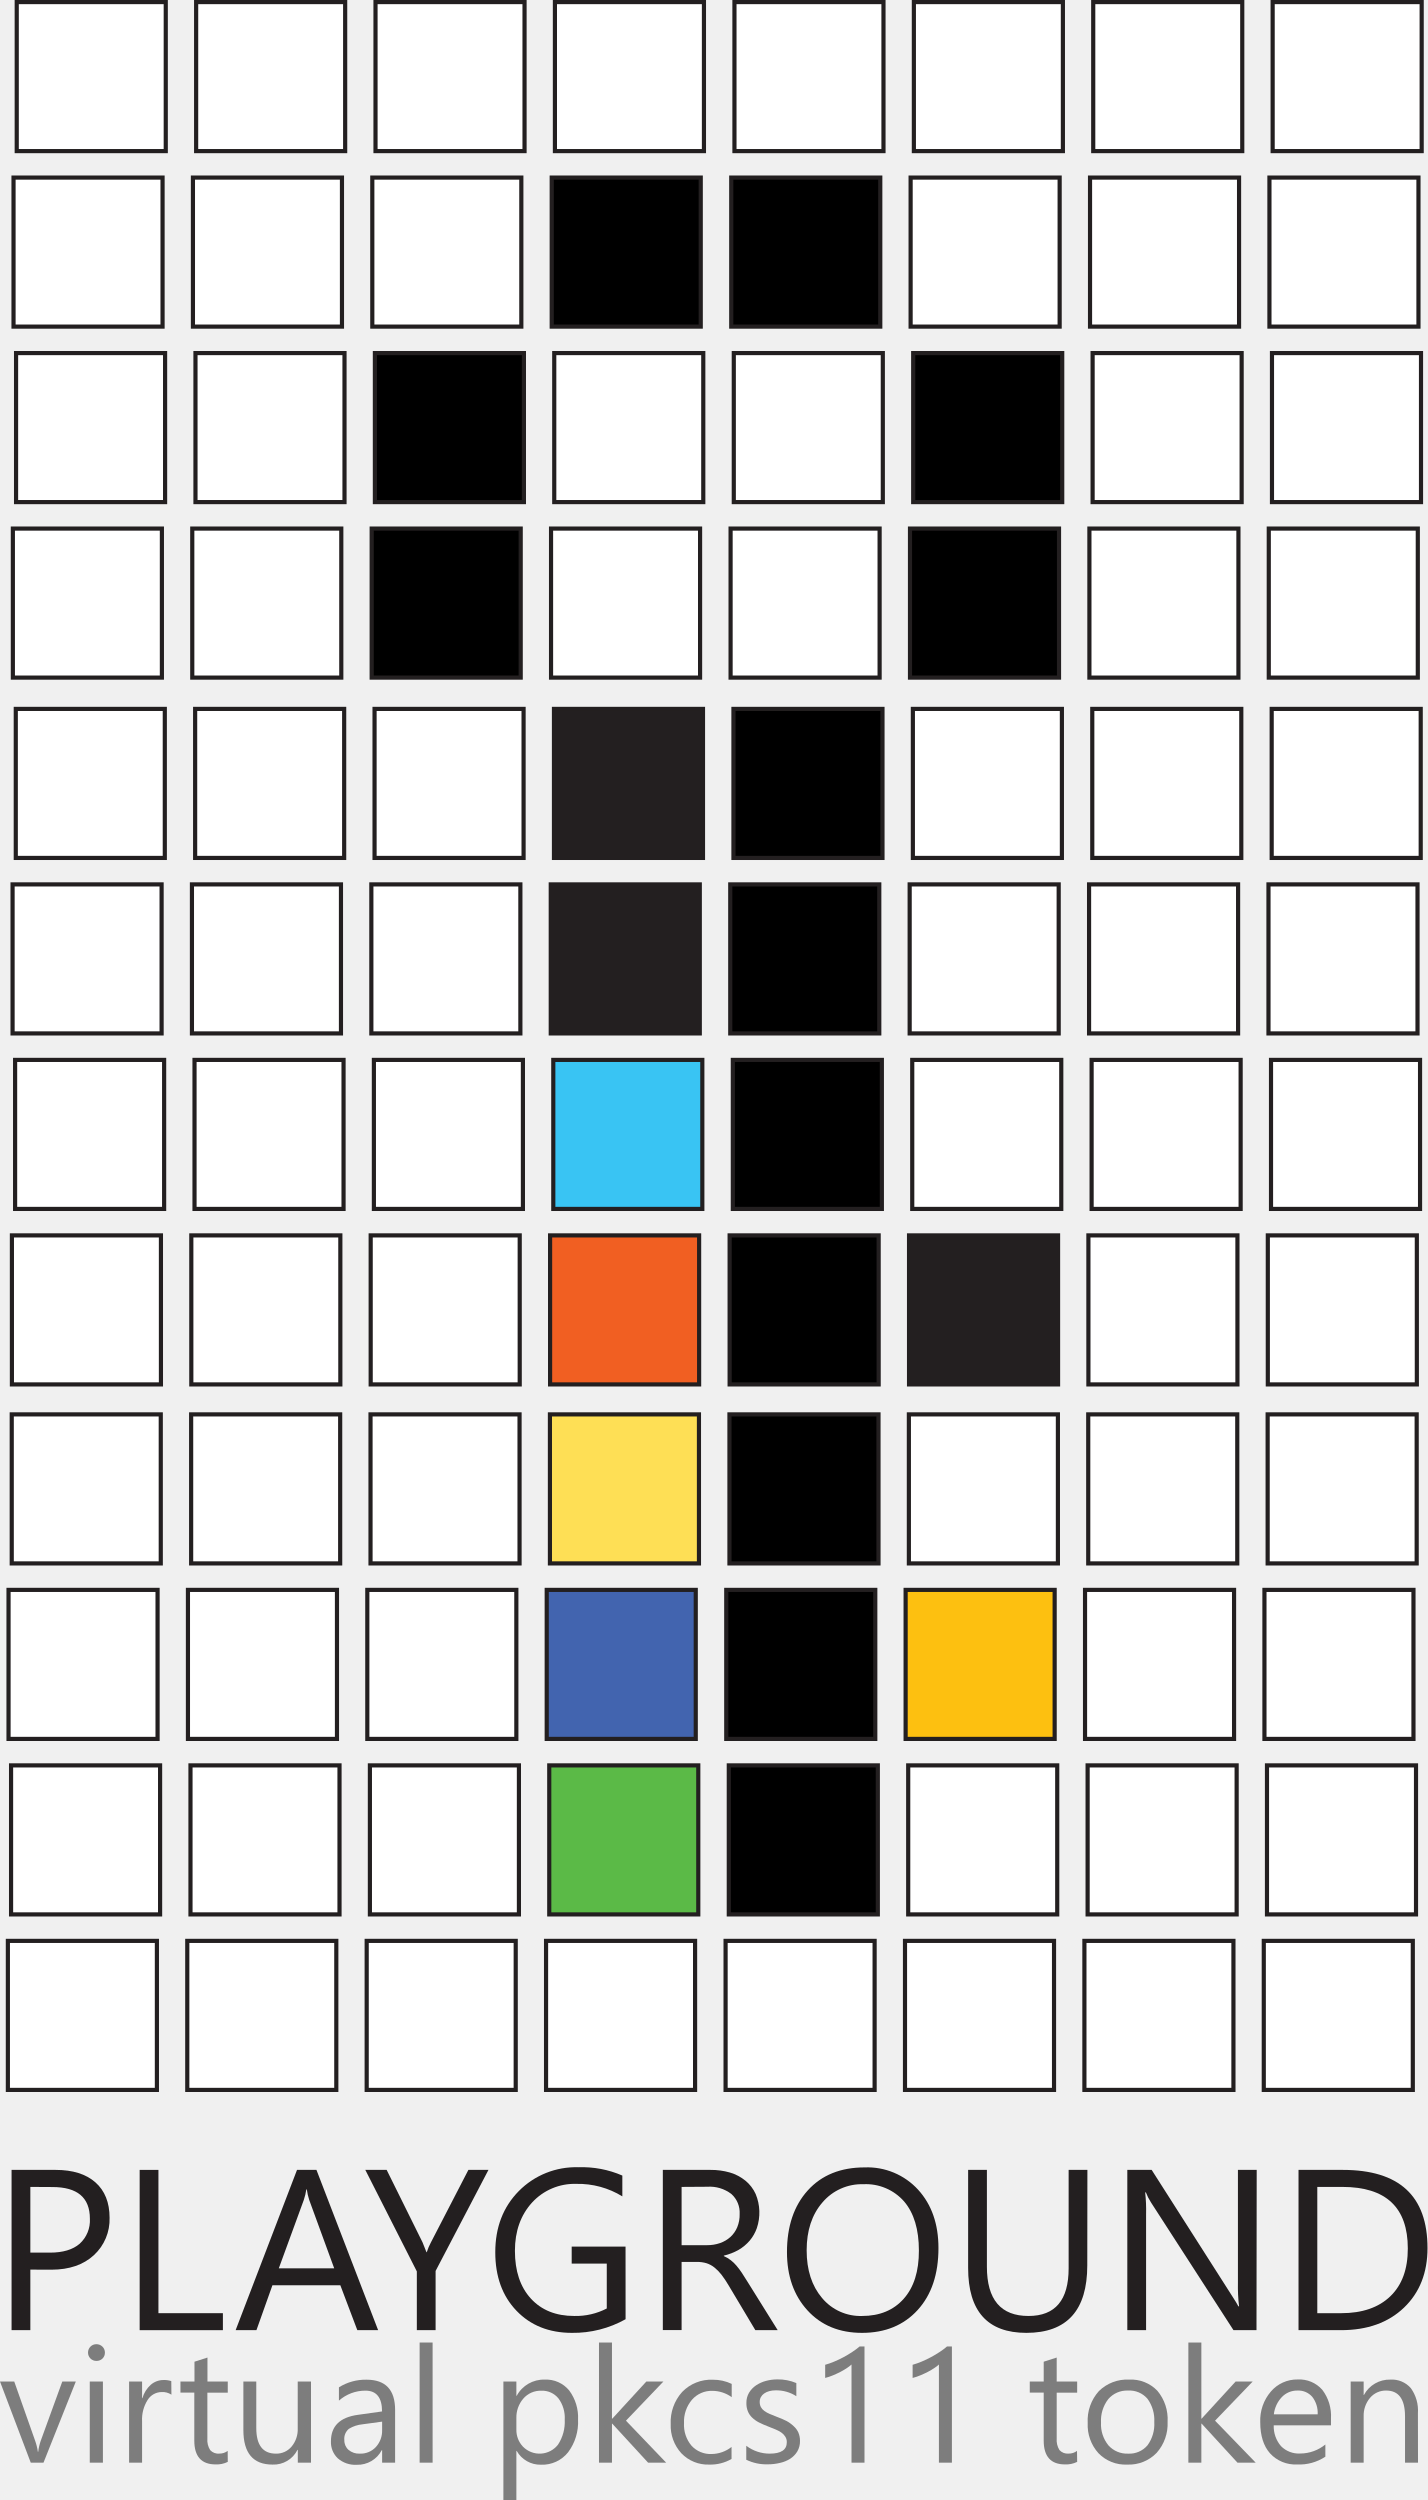
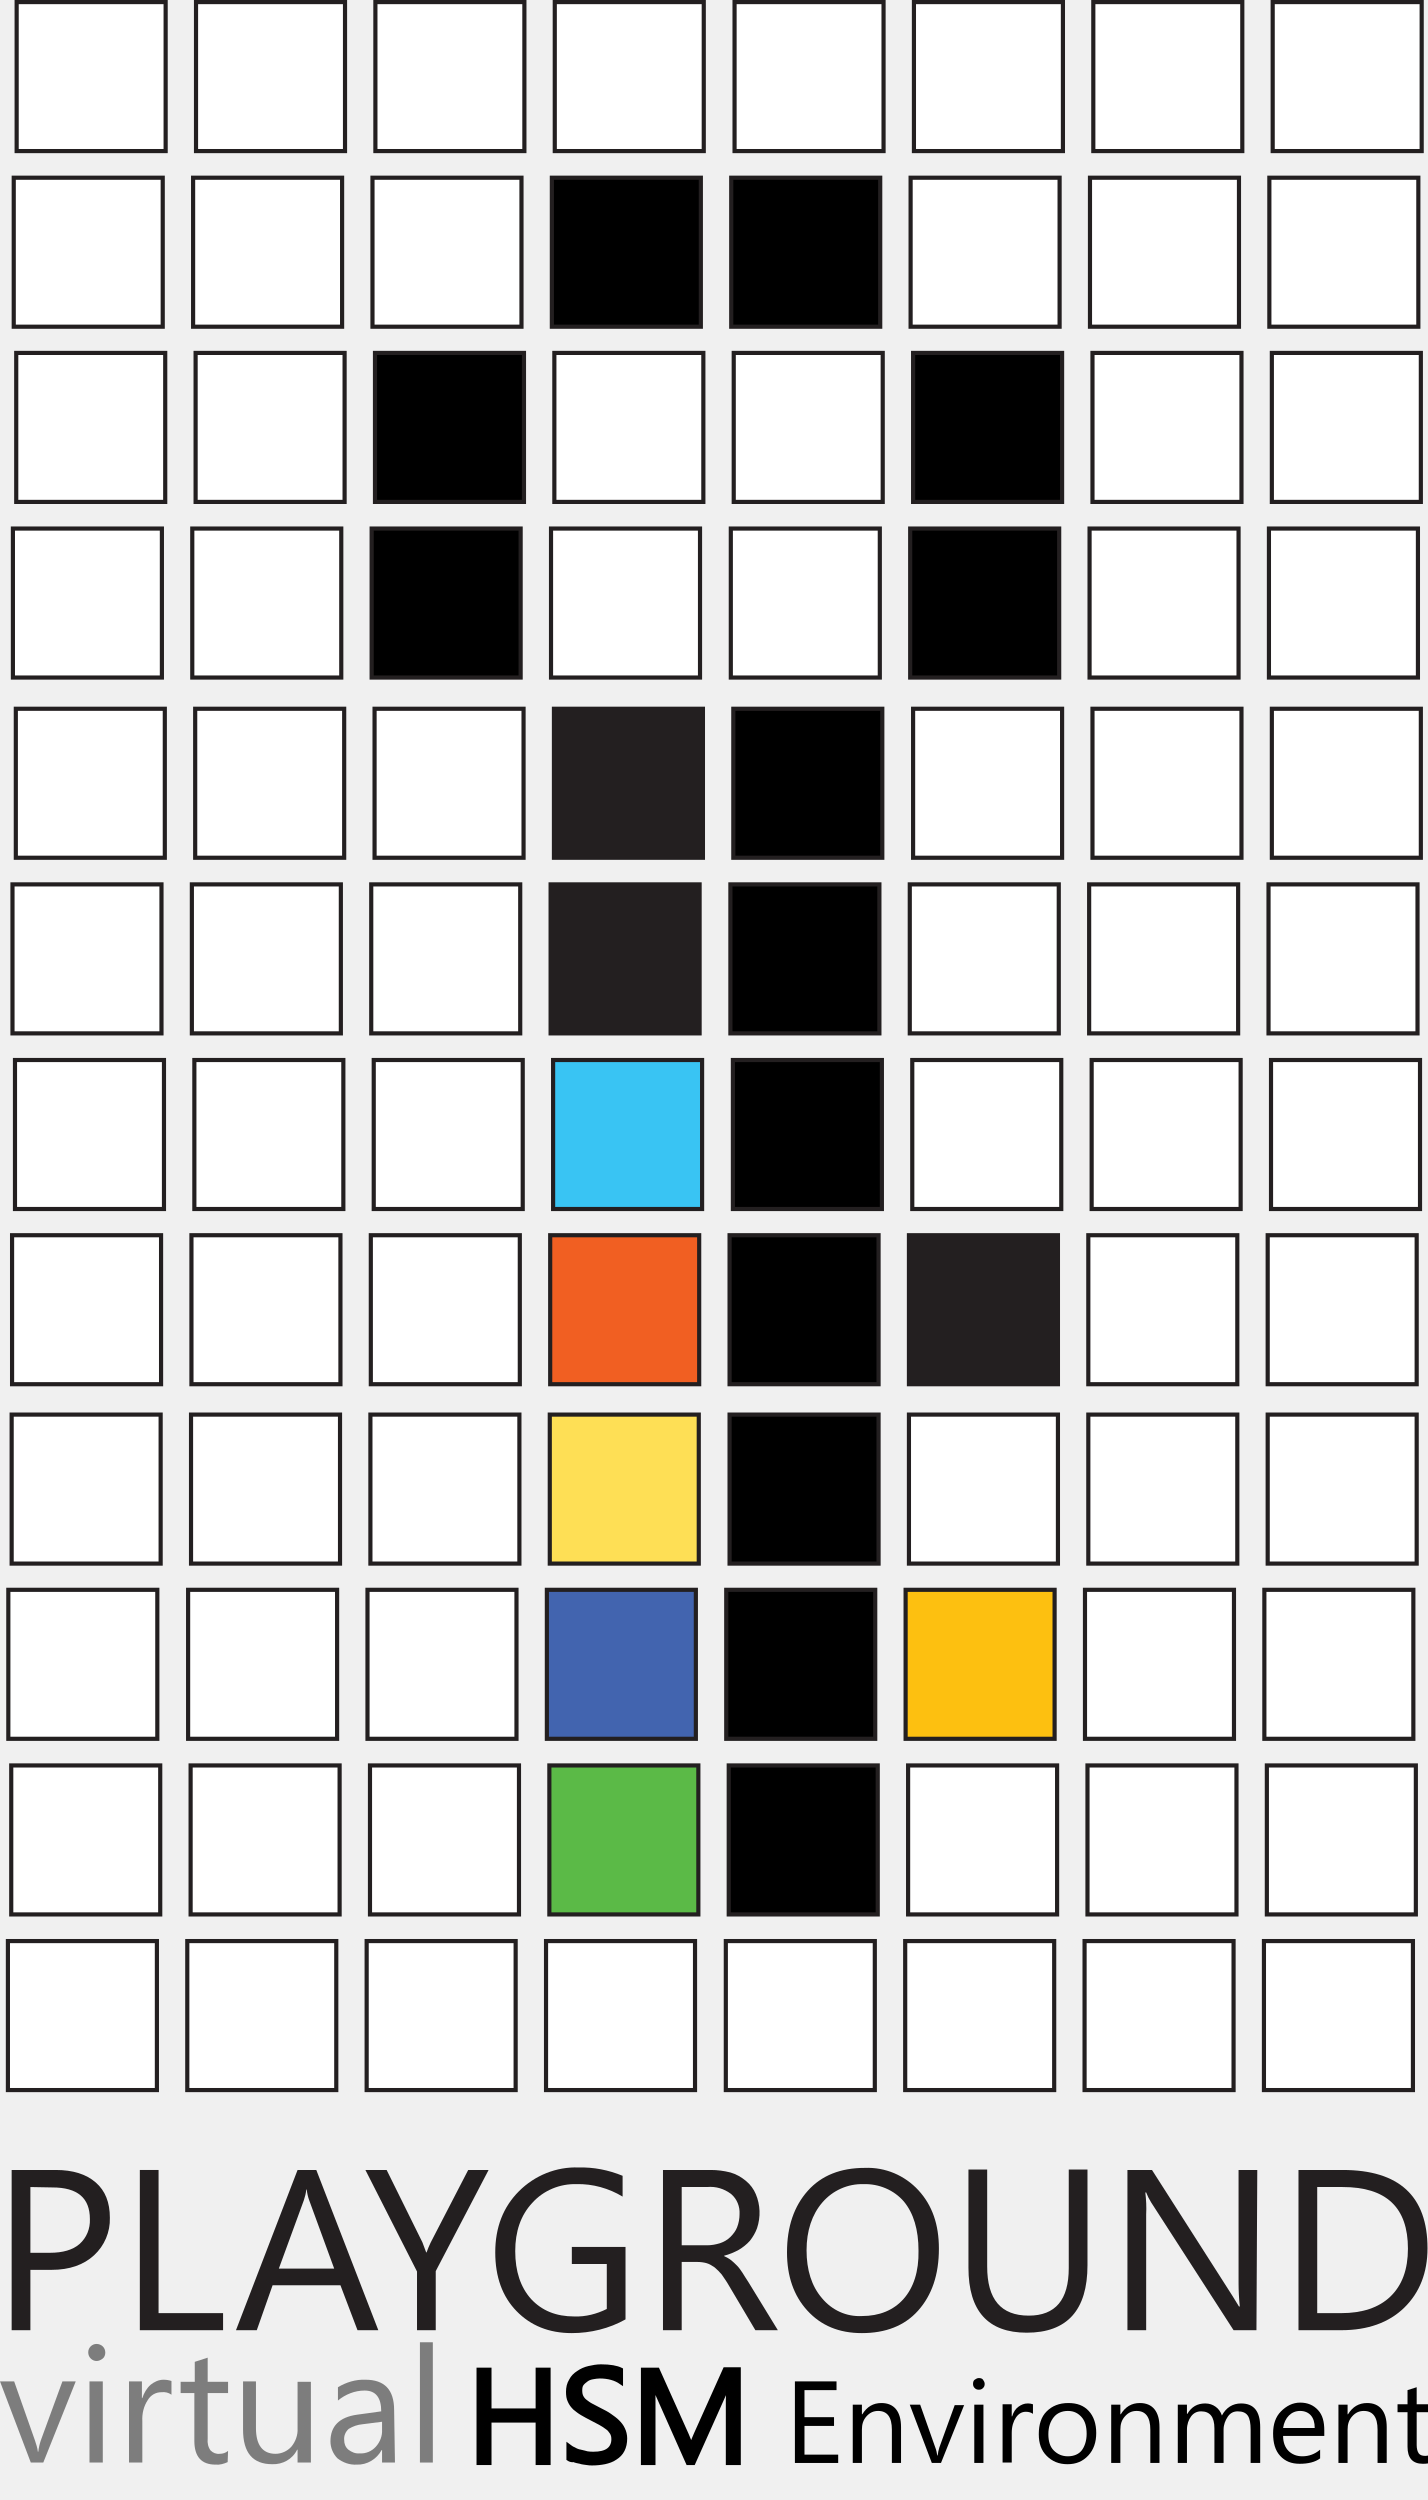
- <svg xmlns="http://www.w3.org/2000/svg" viewBox="0 0 343.01 600.72">
-   <defs>
-     <style>.cls-1{fill:#fff;}.cls-1,.cls-2,.cls-3,.cls-4,.cls-5,.cls-6,.cls-7,.cls-8,.cls-9{stroke:#231f20;stroke-miterlimit:10;}.cls-10,.cls-3{fill:#231f20;}.cls-4{fill:#39c4f3;}.cls-5{fill:#f15f22;}.cls-6{fill:#fedf55;}.cls-7{fill:#4264af;}.cls-8{fill:#fdc010;}.cls-9{fill:#5bba47;}.cls-11{fill:#7d7d7d;}</style>
-   </defs>
-   <g id="Layer_2" data-name="Layer 2">
-     <g id="Layer_1-2" data-name="Layer 1">
-       <rect class="cls-1" x="4.02" y="0.5" width="35.81" height="35.81" />
-       <rect class="cls-1" x="47.13" y="0.5" width="35.81" height="35.81" />
-       <rect class="cls-1" x="90.23" y="0.5" width="35.81" height="35.81" />
-       <rect class="cls-1" x="133.34" y="0.5" width="35.81" height="35.81" />
-       <rect class="cls-1" x="176.48" y="0.5" width="35.81" height="35.81" />
-       <rect class="cls-1" x="219.59" y="0.5" width="35.81" height="35.81" />
-       <rect class="cls-1" x="262.69" y="0.5" width="35.81" height="35.81" />
-       <rect class="cls-1" x="305.8" y="0.5" width="35.81" height="35.81" />
-       <rect class="cls-1" x="3.25" y="42.67" width="35.81" height="35.81" />
-       <rect class="cls-1" x="46.36" y="42.67" width="35.81" height="35.81" />
-       <rect class="cls-1" x="89.46" y="42.67" width="35.81" height="35.81" />
-       <rect class="cls-2" x="132.57" y="42.67" width="35.81" height="35.81" />
-       <rect class="cls-2" x="175.71" y="42.67" width="35.81" height="35.81" />
-       <rect class="cls-1" x="218.81" y="42.67" width="35.81" height="35.81" />
-       <rect class="cls-1" x="261.92" y="42.67" width="35.81" height="35.81" />
-       <rect class="cls-1" x="305.03" y="42.67" width="35.81" height="35.81" />
-       <rect class="cls-1" x="3.86" y="84.84" width="35.81" height="35.81" />
-       <rect class="cls-1" x="46.97" y="84.84" width="35.81" height="35.81" />
-       <rect class="cls-2" x="90.08" y="84.84" width="35.81" height="35.81" />
-       <rect class="cls-1" x="133.18" y="84.84" width="35.81" height="35.81" />
-       <rect class="cls-1" x="176.32" y="84.84" width="35.81" height="35.81" />
-       <rect class="cls-2" x="219.43" y="84.84" width="35.81" height="35.81" />
-       <rect class="cls-1" x="262.54" y="84.84" width="35.81" height="35.81" />
-       <rect class="cls-1" x="305.64" y="84.84" width="35.81" height="35.81" />
-       <rect class="cls-1" x="3.09" y="127.01" width="35.81" height="35.81" />
-       <rect class="cls-1" x="46.2" y="127.01" width="35.81" height="35.81" />
-       <rect class="cls-2" x="89.31" y="127.01" width="35.81" height="35.81" />
-       <rect class="cls-1" x="132.41" y="127.01" width="35.81" height="35.81" />
-       <rect class="cls-1" x="175.55" y="127.01" width="35.81" height="35.81" />
-       <rect class="cls-2" x="218.66" y="127.01" width="35.81" height="35.81" />
-       <rect class="cls-1" x="261.77" y="127.01" width="35.81" height="35.81" />
-       <rect class="cls-1" x="304.87" y="127.01" width="35.81" height="35.81" />
-       <rect class="cls-1" x="3.79" y="170.34" width="35.81" height="35.81" />
-       <rect class="cls-1" x="46.89" y="170.34" width="35.81" height="35.81" />
-       <rect class="cls-1" x="90" y="170.34" width="35.81" height="35.81" />
-       <rect class="cls-3" x="133.11" y="170.34" width="35.81" height="35.81" />
-       <rect class="cls-2" x="176.24" y="170.34" width="35.81" height="35.81" />
-       <rect class="cls-1" x="219.35" y="170.34" width="35.81" height="35.81" />
-       <rect class="cls-1" x="262.46" y="170.34" width="35.81" height="35.81" />
-       <rect class="cls-1" x="305.57" y="170.34" width="35.81" height="35.81" />
-       <rect class="cls-1" x="3.02" y="212.51" width="35.81" height="35.81" />
-       <rect class="cls-1" x="46.12" y="212.51" width="35.81" height="35.81" />
-       <rect class="cls-1" x="89.23" y="212.51" width="35.81" height="35.81" />
-       <rect class="cls-3" x="132.34" y="212.51" width="35.81" height="35.81" />
-       <rect class="cls-2" x="175.47" y="212.51" width="35.81" height="35.81" />
-       <rect class="cls-1" x="218.58" y="212.51" width="35.81" height="35.81" />
-       <rect class="cls-1" x="261.69" y="212.51" width="35.81" height="35.81" />
-       <rect class="cls-1" x="304.8" y="212.51" width="35.81" height="35.81" />
-       <rect class="cls-1" x="3.63" y="254.68" width="35.81" height="35.81" />
-       <rect class="cls-1" x="46.74" y="254.68" width="35.81" height="35.81" />
-       <rect class="cls-1" x="89.84" y="254.68" width="35.81" height="35.81" />
-       <rect class="cls-4" x="132.95" y="254.68" width="35.81" height="35.81" />
-       <rect class="cls-2" x="176.09" y="254.68" width="35.81" height="35.81" />
-       <rect class="cls-1" x="219.2" y="254.68" width="35.81" height="35.81" />
-       <rect class="cls-1" x="262.3" y="254.68" width="35.81" height="35.81" />
-       <rect class="cls-1" x="305.41" y="254.68" width="35.81" height="35.81" />
-       <rect class="cls-1" x="2.86" y="296.85" width="35.81" height="35.81" />
-       <rect class="cls-1" x="45.97" y="296.85" width="35.81" height="35.81" />
-       <rect class="cls-1" x="89.07" y="296.85" width="35.81" height="35.81" />
-       <rect class="cls-5" x="132.18" y="296.85" width="35.81" height="35.81" />
-       <rect class="cls-2" x="175.32" y="296.85" width="35.81" height="35.81" />
-       <rect class="cls-3" x="218.43" y="296.85" width="35.81" height="35.81" />
-       <rect class="cls-1" x="261.53" y="296.85" width="35.81" height="35.81" />
-       <rect class="cls-1" x="304.64" y="296.85" width="35.81" height="35.81" />
-       <rect class="cls-1" x="2.82" y="339.86" width="35.81" height="35.81" />
-       <rect class="cls-1" x="45.93" y="339.86" width="35.81" height="35.81" />
-       <rect class="cls-1" x="89.03" y="339.86" width="35.81" height="35.81" />
-       <rect class="cls-6" x="132.14" y="339.86" width="35.81" height="35.81" />
-       <rect class="cls-2" x="175.28" y="339.86" width="35.81" height="35.81" />
-       <rect class="cls-1" x="218.39" y="339.86" width="35.81" height="35.81" />
-       <rect class="cls-1" x="261.49" y="339.86" width="35.81" height="35.81" />
-       <rect class="cls-1" x="304.6" y="339.86" width="35.81" height="35.81" />
-       <rect class="cls-1" x="2.05" y="382.03" width="35.81" height="35.81" />
-       <rect class="cls-1" x="45.16" y="382.03" width="35.81" height="35.81" />
-       <rect class="cls-1" x="88.26" y="382.03" width="35.81" height="35.81" />
-       <rect class="cls-7" x="131.37" y="382.03" width="35.81" height="35.81" />
-       <rect class="cls-2" x="174.51" y="382.03" width="35.81" height="35.81" />
-       <rect class="cls-8" x="217.61" y="382.03" width="35.81" height="35.81" />
-       <rect class="cls-1" x="260.72" y="382.03" width="35.81" height="35.81" />
-       <rect class="cls-1" x="303.83" y="382.03" width="35.81" height="35.81" />
-       <rect class="cls-1" x="2.66" y="424.2" width="35.81" height="35.81" />
-       <rect class="cls-1" x="45.77" y="424.2" width="35.81" height="35.81" />
-       <rect class="cls-1" x="88.88" y="424.2" width="35.81" height="35.81" />
-       <rect class="cls-9" x="131.98" y="424.2" width="35.81" height="35.81" />
-       <rect class="cls-2" x="175.12" y="424.2" width="35.81" height="35.81" />
-       <rect class="cls-1" x="218.23" y="424.2" width="35.81" height="35.81" />
-       <rect class="cls-1" x="261.34" y="424.2" width="35.81" height="35.81" />
-       <rect class="cls-1" x="304.44" y="424.2" width="35.81" height="35.81" />
-       <rect class="cls-1" x="1.89" y="466.37" width="35.81" height="35.81" />
-       <rect class="cls-1" x="45" y="466.37" width="35.81" height="35.81" />
-       <rect class="cls-1" x="88.11" y="466.37" width="35.81" height="35.81" />
-       <rect class="cls-1" x="131.21" y="466.37" width="35.81" height="35.81" />
-       <rect class="cls-1" x="174.35" y="466.37" width="35.81" height="35.81" />
-       <rect class="cls-1" x="217.46" y="466.37" width="35.81" height="35.81" />
-       <rect class="cls-1" x="260.57" y="466.37" width="35.81" height="35.81" />
-       <rect class="cls-1" x="303.67" y="466.37" width="35.81" height="35.81" />
-       <path class="cls-10" d="M9.56,545.36v14.55H5.05V521.4H15.63q6.18,0,9.57,3t3.4,8.49a11.7,11.7,0,0,1-3.77,9q-3.78,3.48-10.19,3.49Zm0-19.87v15.79h4.73c3.11,0,5.49-.72,7.13-2.14a7.54,7.54,0,0,0,2.45-6q0-7.62-9-7.62Z" transform="translate(-2.27)" />
-       <path class="cls-10" d="M55.83,559.91h-20V521.4h4.51v34.43H55.83Z" transform="translate(-2.27)" />
-       <path class="cls-10" d="M93.13,559.91h-5l-4.08-10.79H67.73l-3.84,10.79h-5L73.64,521.4h4.67ZM82.58,545.06l-6-16.41a14.48,14.48,0,0,1-.59-2.57h-.11a14.47,14.47,0,0,1-.62,2.57l-6,16.41Z" transform="translate(-2.27)" />
-       <path class="cls-10" d="M119.64,521.4l-12.7,24.28v14.23h-4.51V545.79L90.05,521.4h5.13l8.62,17.41c.1.21.42,1,.94,2.36h.08a14,14,0,0,1,1-2.36l9-17.41Z" transform="translate(-2.27)" />
-       <path class="cls-10" d="M152.59,557.28a25.67,25.67,0,0,1-12.89,3.28q-8.23,0-13.33-5.32t-5.09-14.07q0-8.94,5.65-14.68a19.29,19.29,0,0,1,14.33-5.73,24.35,24.35,0,0,1,10.55,2v5a20.24,20.24,0,0,0-11.06-3,13.83,13.83,0,0,0-10.61,4.46Q126,533.76,126,540.85q0,7.3,3.84,11.48t10.42,4.17a16.09,16.09,0,0,0,7.81-1.8V543.91h-8.43v-4.08h12.94Z" transform="translate(-2.27)" />
-       <path class="cls-10" d="M189.14,559.91h-5.37l-6.44-10.79a24.82,24.82,0,0,0-1.72-2.57,10.39,10.39,0,0,0-1.71-1.73,5.94,5.94,0,0,0-1.88-1,7.94,7.94,0,0,0-2.27-.31h-3.7v16.38h-4.51V521.4H173a16.41,16.41,0,0,1,4.66.63A10.65,10.65,0,0,1,181.4,524a8.87,8.87,0,0,1,2.45,3.2,11.66,11.66,0,0,1,.28,8.19,9.67,9.67,0,0,1-1.71,3,10.5,10.5,0,0,1-2.69,2.24A13.61,13.61,0,0,1,176.2,542v.11a8,8,0,0,1,1.68,1,9.12,9.12,0,0,1,1.35,1.3,17.51,17.51,0,0,1,1.28,1.7q.63,1,1.41,2.22Zm-23.09-34.42v14h6.12a9.3,9.3,0,0,0,3.13-.51,7.3,7.3,0,0,0,2.48-1.46,6.64,6.64,0,0,0,1.64-2.34A7.89,7.89,0,0,0,180,532a6,6,0,0,0-2-4.82,8.56,8.56,0,0,0-5.79-1.73Z" transform="translate(-2.27)" />
-       <path class="cls-10" d="M209.42,560.56q-8.19,0-13.12-5.4t-4.93-14q0-9.3,5-14.83t13.67-5.53a16.52,16.52,0,0,1,12.85,5.37q4.88,5.37,4.88,14,0,9.42-5,14.9T209.42,560.56Zm.32-35.72a12.39,12.39,0,0,0-9.85,4.38q-3.79,4.38-3.79,11.49t3.69,11.46a12,12,0,0,0,9.63,4.33q6.33,0,10-4.13t3.65-11.58q0-7.62-3.54-11.79A12.19,12.19,0,0,0,209.74,524.84Z" transform="translate(-2.27)" />
-       <path class="cls-10" d="M263.53,544.34q0,16.21-14.63,16.22-14,0-14-15.6V521.4h4.51v23.26q0,11.85,10,11.84,9.64,0,9.64-11.44V521.4h4.51Z" transform="translate(-2.27)" />
-       <path class="cls-10" d="M304.19,559.91h-5.53l-19.82-30.69a12.82,12.82,0,0,1-1.23-2.42h-.17a38.25,38.25,0,0,1,.22,5.29v27.82h-4.51V521.4H279l19.28,30.22c.81,1.25,1.33,2.11,1.56,2.57H300a40.4,40.4,0,0,1-.27-5.66V521.4h4.51Z" transform="translate(-2.27)" />
-       <path class="cls-10" d="M314.29,559.91V521.4h10.63q20.37,0,20.36,18.78,0,8.91-5.65,14.32t-15.13,5.41Zm4.51-34.42v30.34h5.75q7.57,0,11.79-4.05t4.21-11.5q0-14.79-15.73-14.79Z" transform="translate(-2.27)" />
-       <path class="cls-11" d="M20.49,572.25l-7.77,19.5H9.66l-7.39-19.5H5.69l5,14.17a13.27,13.27,0,0,1,.68,2.72h.08a12.43,12.43,0,0,1,.61-2.65l5.18-14.24Z" transform="translate(-2.27)" />
-       <path class="cls-11" d="M25.44,567.3a2,2,0,0,1-1.43-.57,2,2,0,0,1-.59-1.45,2,2,0,0,1,2-2,2.06,2.06,0,0,1,1.46.58,2,2,0,0,1,.6,1.46,1.93,1.93,0,0,1-.6,1.43A2,2,0,0,1,25.44,567.3ZM27,591.75H23.84v-19.5H27Z" transform="translate(-2.27)" />
-       <path class="cls-11" d="M43.46,575.41a3.83,3.83,0,0,0-2.36-.63,4,4,0,0,0-3.35,1.89,8.73,8.73,0,0,0-1.34,5.14v9.94H33.29v-19.5h3.12v4h.08a6.82,6.82,0,0,1,2-3.21,4.66,4.66,0,0,1,3.07-1.15,5.36,5.36,0,0,1,1.87.26Z" transform="translate(-2.27)" />
-       <path class="cls-11" d="M57,591.56a6,6,0,0,1-2.92.61c-3.41,0-5.12-1.91-5.12-5.71V574.92H45.63v-2.67H49v-4.76l3.12-1v5.77H57v2.67H52.1v11a4.51,4.51,0,0,0,.67,2.8,2.65,2.65,0,0,0,2.21.84,3.27,3.27,0,0,0,2-.65Z" transform="translate(-2.27)" />
-       <path class="cls-11" d="M77,591.75H73.83v-3.08h-.08a6.4,6.4,0,0,1-6,3.54q-7,0-7-8.31V572.25h3.1v11.16q0,6.17,4.72,6.17a4.74,4.74,0,0,0,3.76-1.69,6.4,6.4,0,0,0,1.48-4.4V572.25H77Z" transform="translate(-2.27)" />
-       <path class="cls-11" d="M97.21,591.75H94.09v-3H94a6.54,6.54,0,0,1-6,3.51,6.38,6.38,0,0,1-4.56-1.55,5.32,5.32,0,0,1-1.65-4.09q0-5.46,6.44-6.36l5.84-.82q0-5-4-5a9.61,9.61,0,0,0-6.36,2.4v-3.2a12.1,12.1,0,0,1,6.63-1.83q6.87,0,6.87,7.28Zm-3.12-9.86-4.7.64a7.67,7.67,0,0,0-3.28,1.08,3.1,3.1,0,0,0-1.1,2.73,3,3,0,0,0,1,2.33,3.9,3.9,0,0,0,2.71.91A5,5,0,0,0,92.58,588a5.8,5.8,0,0,0,1.51-4.12Z" transform="translate(-2.27)" />
-       <path class="cls-11" d="M106.22,591.75H103.1V562.88h3.12Z" transform="translate(-2.27)" />
-       <path class="cls-11" d="M126.43,588.93h-.08v11.79h-3.12V572.25h3.12v3.43h.08a7.38,7.38,0,0,1,6.74-3.89,7.16,7.16,0,0,1,5.88,2.62,10.86,10.86,0,0,1,2.12,7,12.11,12.11,0,0,1-2.38,7.83,7.92,7.92,0,0,1-6.52,3A6.51,6.51,0,0,1,126.43,588.93Zm-.08-7.86v2.72a5.77,5.77,0,0,0,1.57,4.1,5.6,5.6,0,0,0,8.44-.48,10,10,0,0,0,1.61-6,7.81,7.81,0,0,0-1.51-5.1,5,5,0,0,0-4.07-1.85,5.5,5.5,0,0,0-4.38,1.9A6.91,6.91,0,0,0,126.35,581.07Z" transform="translate(-2.27)" />
-       <path class="cls-11" d="M162.34,591.75H158l-8.61-9.37h-.07v9.37h-3.12V562.88h3.12v18.3h.07l8.19-8.93h4.1l-9,9.41Z" transform="translate(-2.27)" />
-       <path class="cls-11" d="M178.05,590.86a10.15,10.15,0,0,1-5.33,1.35,8.83,8.83,0,0,1-6.73-2.72,9.81,9.81,0,0,1-2.56-7,10.82,10.82,0,0,1,2.76-7.74,9.66,9.66,0,0,1,7.37-2.93,10.2,10.2,0,0,1,4.53,1v3.19a8,8,0,0,0-4.65-1.52,6.27,6.27,0,0,0-4.9,2.14,8.12,8.12,0,0,0-1.91,5.63,7.74,7.74,0,0,0,1.8,5.41,6.19,6.19,0,0,0,4.82,2,7.84,7.84,0,0,0,4.8-1.7Z" transform="translate(-2.27)" />
-       <path class="cls-11" d="M181.59,591.05v-3.36a9.26,9.26,0,0,0,5.62,1.89c2.74,0,4.12-.91,4.12-2.74a2.38,2.38,0,0,0-.36-1.33,3.46,3.46,0,0,0-.95-1,7.17,7.17,0,0,0-1.41-.75l-1.74-.7a22.77,22.77,0,0,1-2.28-1,7,7,0,0,1-1.63-1.18,4.36,4.36,0,0,1-1-1.5,5.12,5.12,0,0,1-.34-2,4.68,4.68,0,0,1,.63-2.43,5.67,5.67,0,0,1,1.68-1.77,8,8,0,0,1,2.39-1.08,10.63,10.63,0,0,1,2.77-.36,11.23,11.23,0,0,1,4.53.88v3.16a8.85,8.85,0,0,0-4.95-1.41,5.88,5.88,0,0,0-1.58.2,3.76,3.76,0,0,0-1.21.56,2.48,2.48,0,0,0-.78.87,2.23,2.23,0,0,0-.28,1.11,2.61,2.61,0,0,0,.28,1.28,2.67,2.67,0,0,0,.81.91,6,6,0,0,0,1.29.73l1.73.7a23.79,23.79,0,0,1,2.33,1A8,8,0,0,1,193,583a4.65,4.65,0,0,1,1.11,1.51,5,5,0,0,1,.39,2,4.86,4.86,0,0,1-.63,2.52,5.55,5.55,0,0,1-1.71,1.77,7.62,7.62,0,0,1-2.45,1,12.1,12.1,0,0,1-2.92.35A11.16,11.16,0,0,1,181.59,591.05Z" transform="translate(-2.27)" />
-       <path class="cls-11" d="M210,591.75h-3.12V568.16a8.09,8.09,0,0,1-1.06.82,15.69,15.69,0,0,1-1.56.93c-.58.3-1.19.59-1.83.85a12.58,12.58,0,0,1-1.88.63v-3.16a18,18,0,0,0,2.18-.77,24.76,24.76,0,0,0,2.27-1.08q1.11-.6,2.1-1.26a16.72,16.72,0,0,0,1.72-1.29H210Z" transform="translate(-2.27)" />
-       <path class="cls-11" d="M231,591.75h-3.12V568.16a6.92,6.92,0,0,1-1.06.82,15.69,15.69,0,0,1-1.56.93c-.58.3-1.19.59-1.83.85a12.47,12.47,0,0,1-1.87.63v-3.16a19.22,19.22,0,0,0,2.18-.77,24.59,24.59,0,0,0,2.26-1.08c.75-.4,1.45-.82,2.11-1.26a16.51,16.51,0,0,0,1.71-1.29H231Z" transform="translate(-2.27)" />
-       <path class="cls-11" d="M261.1,591.56a6,6,0,0,1-2.92.61c-3.41,0-5.12-1.91-5.12-5.71V574.92h-3.35v-2.67h3.35v-4.76l3.12-1v5.77h4.92v2.67h-4.92v11a4.58,4.58,0,0,0,.67,2.8,2.66,2.66,0,0,0,2.21.84,3.23,3.23,0,0,0,2-.65Z" transform="translate(-2.27)" />
-       <path class="cls-11" d="M273.12,592.21a9,9,0,0,1-6.91-2.74,10.1,10.1,0,0,1-2.58-7.24,10.57,10.57,0,0,1,2.69-7.68,9.65,9.65,0,0,1,7.25-2.76,8.75,8.75,0,0,1,6.81,2.69,10.64,10.64,0,0,1,2.45,7.44,10.48,10.48,0,0,1-2.64,7.48A9.26,9.26,0,0,1,273.12,592.21Zm.22-17.79a5.94,5.94,0,0,0-4.76,2.05,8.42,8.42,0,0,0-1.75,5.64,8,8,0,0,0,1.77,5.47,6,6,0,0,0,4.74,2,5.71,5.71,0,0,0,4.66-2,8.55,8.55,0,0,0,1.63-5.58A8.69,8.69,0,0,0,278,576.4,5.7,5.7,0,0,0,273.34,574.42Z" transform="translate(-2.27)" />
-       <path class="cls-11" d="M304,591.75h-4.38l-8.6-9.37h-.08v9.37h-3.12V562.88h3.12v18.3H291l8.18-8.93h4.1l-9.05,9.41Z" transform="translate(-2.27)" />
-       <path class="cls-11" d="M322.09,582.78H308.33a7.28,7.28,0,0,0,1.75,5,6,6,0,0,0,4.61,1.77,9.56,9.56,0,0,0,6.05-2.17v2.93a11.27,11.27,0,0,1-6.8,1.87,8.24,8.24,0,0,1-6.49-2.66q-2.35-2.65-2.36-7.47a10.66,10.66,0,0,1,2.58-7.42,8.27,8.27,0,0,1,6.41-2.87,7.34,7.34,0,0,1,5.92,2.48,10.35,10.35,0,0,1,2.09,6.87Zm-3.2-2.65a6.3,6.3,0,0,0-1.3-4.2,4.43,4.43,0,0,0-3.57-1.51,5.06,5.06,0,0,0-3.75,1.58,7.18,7.18,0,0,0-1.91,4.13Z" transform="translate(-2.27)" />
-       <path class="cls-11" d="M343,591.75h-3.12V580.63q0-6.21-4.53-6.21a4.94,4.94,0,0,0-3.88,1.76,6.56,6.56,0,0,0-1.53,4.45v11.12h-3.12v-19.5h3.12v3.24H330a7,7,0,0,1,6.39-3.7,6,6,0,0,1,4.9,2.07,9.21,9.21,0,0,1,1.69,6Z" transform="translate(-2.27)" />
+ <svg xmlns="http://www.w3.org/2000/svg" version="1.1" id="Layer_1" x="0px" y="0px" viewBox="0 0 343 600.7" style="enable-background:new 0 0 343 600.7;" xml:space="preserve">
+   <style type="text/css">
+ 	.st0{fill:#FFFFFF;stroke:#231F20;stroke-miterlimit:10;}
+ 	.st1{stroke:#231F20;stroke-miterlimit:10;}
+ 	.st2{fill:#231F20;stroke:#231F20;stroke-miterlimit:10;}
+ 	.st3{fill:#39C4F3;stroke:#231F20;stroke-miterlimit:10;}
+ 	.st4{fill:#F15F22;stroke:#231F20;stroke-miterlimit:10;}
+ 	.st5{fill:#FEDF55;stroke:#231F20;stroke-miterlimit:10;}
+ 	.st6{fill:#4264AF;stroke:#231F20;stroke-miterlimit:10;}
+ 	.st7{fill:#FDC010;stroke:#231F20;stroke-miterlimit:10;}
+ 	.st8{fill:#5BBA47;stroke:#231F20;stroke-miterlimit:10;}
+ 	.st9{fill:#231F20;}
+ 	.st10{fill:#7D7D7D;}
+ 	.st11{stroke:#000000;stroke-miterlimit:10;}
+ </style>
+   <g>
+     <g id="Layer_1-2">
+       <rect x="4" y="0.5" class="st0" width="35.8" height="35.8" />
+       <rect x="47.1" y="0.5" class="st0" width="35.8" height="35.8" />
+       <rect x="90.2" y="0.5" class="st0" width="35.8" height="35.8" />
+       <rect x="133.3" y="0.5" class="st0" width="35.8" height="35.8" />
+       <rect x="176.5" y="0.5" class="st0" width="35.8" height="35.8" />
+       <rect x="219.6" y="0.5" class="st0" width="35.8" height="35.8" />
+       <rect x="262.7" y="0.5" class="st0" width="35.8" height="35.8" />
+       <rect x="305.8" y="0.5" class="st0" width="35.8" height="35.8" />
+       <rect x="3.3" y="42.7" class="st0" width="35.8" height="35.8" />
+       <rect x="46.4" y="42.7" class="st0" width="35.8" height="35.8" />
+       <rect x="89.5" y="42.7" class="st0" width="35.8" height="35.8" />
+       <rect x="132.6" y="42.7" class="st1" width="35.8" height="35.8" />
+       <rect x="175.7" y="42.7" class="st1" width="35.8" height="35.8" />
+       <rect x="218.8" y="42.7" class="st0" width="35.8" height="35.8" />
+       <rect x="261.9" y="42.7" class="st0" width="35.8" height="35.8" />
+       <rect x="305" y="42.7" class="st0" width="35.8" height="35.8" />
+       <rect x="3.9" y="84.8" class="st0" width="35.8" height="35.8" />
+       <rect x="47" y="84.8" class="st0" width="35.8" height="35.8" />
+       <rect x="90.1" y="84.8" class="st1" width="35.8" height="35.8" />
+       <rect x="133.2" y="84.8" class="st0" width="35.8" height="35.8" />
+       <rect x="176.3" y="84.8" class="st0" width="35.8" height="35.8" />
+       <rect x="219.4" y="84.8" class="st1" width="35.8" height="35.8" />
+       <rect x="262.5" y="84.8" class="st0" width="35.8" height="35.8" />
+       <rect x="305.6" y="84.8" class="st0" width="35.8" height="35.8" />
+       <rect x="3.1" y="127" class="st0" width="35.8" height="35.8" />
+       <rect x="46.2" y="127" class="st0" width="35.8" height="35.8" />
+       <rect x="89.3" y="127" class="st1" width="35.8" height="35.8" />
+       <rect x="132.4" y="127" class="st0" width="35.8" height="35.8" />
+       <rect x="175.6" y="127" class="st0" width="35.8" height="35.8" />
+       <rect x="218.7" y="127" class="st1" width="35.8" height="35.8" />
+       <rect x="261.8" y="127" class="st0" width="35.8" height="35.8" />
+       <rect x="304.9" y="127" class="st0" width="35.8" height="35.8" />
+       <rect x="3.8" y="170.3" class="st0" width="35.8" height="35.8" />
+       <rect x="46.9" y="170.3" class="st0" width="35.8" height="35.8" />
+       <rect x="90" y="170.3" class="st0" width="35.8" height="35.8" />
+       <rect x="133.1" y="170.3" class="st2" width="35.8" height="35.8" />
+       <rect x="176.2" y="170.3" class="st1" width="35.8" height="35.8" />
+       <rect x="219.4" y="170.3" class="st0" width="35.8" height="35.8" />
+       <rect x="262.5" y="170.3" class="st0" width="35.8" height="35.8" />
+       <rect x="305.6" y="170.3" class="st0" width="35.8" height="35.8" />
+       <rect x="3" y="212.5" class="st0" width="35.8" height="35.8" />
+       <rect x="46.1" y="212.5" class="st0" width="35.8" height="35.8" />
+       <rect x="89.2" y="212.5" class="st0" width="35.8" height="35.8" />
+       <rect x="132.3" y="212.5" class="st2" width="35.8" height="35.8" />
+       <rect x="175.5" y="212.5" class="st1" width="35.8" height="35.8" />
+       <rect x="218.6" y="212.5" class="st0" width="35.8" height="35.8" />
+       <rect x="261.7" y="212.5" class="st0" width="35.8" height="35.8" />
+       <rect x="304.8" y="212.5" class="st0" width="35.8" height="35.8" />
+       <rect x="3.6" y="254.7" class="st0" width="35.8" height="35.8" />
+       <rect x="46.7" y="254.7" class="st0" width="35.8" height="35.8" />
+       <rect x="89.8" y="254.7" class="st0" width="35.8" height="35.8" />
+       <rect x="132.9" y="254.7" class="st3" width="35.8" height="35.8" />
+       <rect x="176.1" y="254.7" class="st1" width="35.8" height="35.8" />
+       <rect x="219.2" y="254.7" class="st0" width="35.8" height="35.8" />
+       <rect x="262.3" y="254.7" class="st0" width="35.8" height="35.8" />
+       <rect x="305.4" y="254.7" class="st0" width="35.8" height="35.8" />
+       <rect x="2.9" y="296.8" class="st0" width="35.8" height="35.8" />
+       <rect x="46" y="296.8" class="st0" width="35.8" height="35.8" />
+       <rect x="89.1" y="296.8" class="st0" width="35.8" height="35.8" />
+       <rect x="132.2" y="296.8" class="st4" width="35.8" height="35.8" />
+       <rect x="175.3" y="296.8" class="st1" width="35.8" height="35.8" />
+       <rect x="218.4" y="296.8" class="st2" width="35.8" height="35.8" />
+       <rect x="261.5" y="296.8" class="st0" width="35.8" height="35.8" />
+       <rect x="304.6" y="296.8" class="st0" width="35.8" height="35.8" />
+       <rect x="2.8" y="339.9" class="st0" width="35.8" height="35.8" />
+       <rect x="45.9" y="339.9" class="st0" width="35.8" height="35.8" />
+       <rect x="89" y="339.9" class="st0" width="35.8" height="35.8" />
+       <rect x="132.1" y="339.9" class="st5" width="35.8" height="35.8" />
+       <rect x="175.3" y="339.9" class="st1" width="35.8" height="35.8" />
+       <rect x="218.4" y="339.9" class="st0" width="35.8" height="35.8" />
+       <rect x="261.5" y="339.9" class="st0" width="35.8" height="35.8" />
+       <rect x="304.6" y="339.9" class="st0" width="35.8" height="35.8" />
+       <rect x="2" y="382" class="st0" width="35.8" height="35.8" />
+       <rect x="45.2" y="382" class="st0" width="35.8" height="35.8" />
+       <rect x="88.3" y="382" class="st0" width="35.8" height="35.8" />
+       <rect x="131.4" y="382" class="st6" width="35.8" height="35.8" />
+       <rect x="174.5" y="382" class="st1" width="35.8" height="35.8" />
+       <rect x="217.6" y="382" class="st7" width="35.8" height="35.8" />
+       <rect x="260.7" y="382" class="st0" width="35.8" height="35.8" />
+       <rect x="303.8" y="382" class="st0" width="35.8" height="35.8" />
+       <rect x="2.7" y="424.2" class="st0" width="35.8" height="35.8" />
+       <rect x="45.8" y="424.2" class="st0" width="35.8" height="35.8" />
+       <rect x="88.9" y="424.2" class="st0" width="35.8" height="35.8" />
+       <rect x="132" y="424.2" class="st8" width="35.8" height="35.8" />
+       <rect x="175.1" y="424.2" class="st1" width="35.8" height="35.8" />
+       <rect x="218.2" y="424.2" class="st0" width="35.8" height="35.8" />
+       <rect x="261.3" y="424.2" class="st0" width="35.8" height="35.8" />
+       <rect x="304.4" y="424.2" class="st0" width="35.8" height="35.8" />
+       <rect x="1.9" y="466.4" class="st0" width="35.8" height="35.8" />
+       <rect x="45" y="466.4" class="st0" width="35.8" height="35.8" />
+       <rect x="88.1" y="466.4" class="st0" width="35.8" height="35.8" />
+       <rect x="131.2" y="466.4" class="st0" width="35.8" height="35.8" />
+       <rect x="174.4" y="466.4" class="st0" width="35.8" height="35.8" />
+       <rect x="217.5" y="466.4" class="st0" width="35.8" height="35.8" />
+       <rect x="260.6" y="466.4" class="st0" width="35.8" height="35.8" />
+       <rect x="303.7" y="466.4" class="st0" width="35.8" height="35.8" />
+       <path class="st9" d="M7.3,545.4v14.5H2.8v-38.5h10.6c4.1,0,7.3,1,9.6,3s3.4,4.8,3.4,8.5c0.1,3.4-1.3,6.7-3.8,9    c-2.5,2.3-5.9,3.5-10.2,3.5L7.3,545.4z M7.3,525.5v15.8H12c3.1,0,5.5-0.7,7.1-2.1c1.7-1.5,2.6-3.7,2.5-6c0-5.1-3-7.6-9-7.6    L7.3,525.5z" />
+       <path class="st9" d="M53.6,559.9h-20v-38.5h4.5v34.4h15.5V559.9z" />
+       <path class="st9" d="M90.9,559.9h-5l-4.1-10.8H65.5l-3.8,10.8h-5l14.8-38.5H76L90.9,559.9z M80.3,545.1l-6-16.4    c-0.3-0.8-0.5-1.7-0.6-2.6h-0.1c-0.1,0.9-0.3,1.7-0.6,2.6l-6,16.4H80.3z" />
+       <path class="st9" d="M117.4,521.4l-12.7,24.3v14.2h-4.5v-14.1l-12.4-24.4h5.1l8.6,17.4c0.1,0.2,0.4,1,0.9,2.4h0.1    c0.3-0.8,0.6-1.6,1-2.4l9-17.4H117.4z" />
+       <path class="st9" d="M150.3,557.3c-3.9,2.2-8.4,3.3-12.9,3.3c-5.5,0-9.9-1.8-13.3-5.3c-3.4-3.5-5.1-8.2-5.1-14.1    c0-6,1.9-10.9,5.7-14.7c3.8-3.8,9-5.9,14.3-5.7c3.6-0.1,7.2,0.6,10.6,2v5c-3.3-2-7.2-3.1-11.1-3c-4-0.1-7.9,1.5-10.6,4.5    c-2.8,3-4.1,6.9-4.1,11.6c0,4.9,1.3,8.7,3.8,11.5c2.6,2.8,6,4.2,10.4,4.2c2.7,0.1,5.4-0.6,7.8-1.8v-10.8h-8.4v-4.1h12.9    L150.3,557.3z" />
+       <path class="st9" d="M186.9,559.9h-5.4l-6.4-10.8c-0.5-0.9-1.1-1.7-1.7-2.6c-0.5-0.6-1.1-1.2-1.7-1.7c-0.6-0.4-1.2-0.8-1.9-1    c-0.7-0.2-1.5-0.3-2.3-0.3h-3.7v16.4h-4.5v-38.5h11.5c1.6,0,3.1,0.2,4.7,0.6c1.4,0.4,2.6,1.1,3.7,2c1.1,0.9,1.9,2,2.4,3.2    c1.1,2.6,1.2,5.5,0.3,8.2c-0.4,1.1-1,2.1-1.7,3c-0.8,0.9-1.7,1.6-2.7,2.2c-1.1,0.6-2.3,1.1-3.5,1.4v0.1c0.6,0.3,1.2,0.6,1.7,1    c0.5,0.4,0.9,0.8,1.4,1.3c0.5,0.5,0.9,1.1,1.3,1.7c0.4,0.7,0.9,1.4,1.4,2.2L186.9,559.9z M163.8,525.5v14h6.1    c1.1,0,2.1-0.2,3.1-0.5c0.9-0.3,1.8-0.8,2.5-1.5c0.7-0.7,1.3-1.5,1.6-2.3c0.4-1,0.6-2.1,0.6-3.2c0.1-1.8-0.6-3.6-2-4.8    c-1.7-1.3-3.7-1.9-5.8-1.7L163.8,525.5z" />
+       <path class="st9" d="M207.1,560.6c-5.5,0-9.8-1.8-13.1-5.4c-3.3-3.6-4.9-8.3-4.9-14c0-6.2,1.7-11.1,5-14.8    c3.3-3.7,7.9-5.5,13.7-5.5c4.9-0.2,9.6,1.8,12.9,5.4c3.3,3.6,4.9,8.2,4.9,14c0,6.3-1.7,11.2-5,14.9S212.7,560.6,207.1,560.6z     M207.5,524.8c-3.8-0.1-7.4,1.5-9.9,4.4c-2.5,2.9-3.8,6.8-3.8,11.5c0,4.7,1.2,8.6,3.7,11.5c2.4,2.9,5.9,4.5,9.6,4.3    c4.2,0,7.6-1.4,10-4.1s3.7-6.6,3.6-11.6c0-5.1-1.2-9-3.5-11.8C214.8,526.2,211.2,524.7,207.5,524.8L207.5,524.8z" />
+       <path class="st9" d="M261.3,544.3c0,10.8-4.9,16.2-14.6,16.2c-9.3,0-14-5.2-14-15.6v-23.6h4.5v23.3c0,7.9,3.3,11.8,10,11.8    c6.4,0,9.6-3.8,9.6-11.4v-23.7h4.5L261.3,544.3z" />
+       <path class="st9" d="M301.9,559.9h-5.5l-19.8-30.7c-0.5-0.8-0.9-1.6-1.2-2.4h-0.2c0.2,1.8,0.3,3.5,0.2,5.3v27.8h-4.5v-38.5h5.9    l19.3,30.2c0.8,1.3,1.3,2.1,1.6,2.6h0.2c-0.2-1.9-0.3-3.8-0.3-5.7v-27.1h4.5L301.9,559.9z" />
+       <path class="st9" d="M312,559.9v-38.5h10.6c13.6,0,20.4,6.3,20.4,18.8c0,5.9-1.9,10.7-5.6,14.3s-8.8,5.4-15.1,5.4L312,559.9z     M316.5,525.5v30.3h5.8c5,0,9-1.3,11.8-4s4.2-6.5,4.2-11.5c0-9.9-5.2-14.8-15.7-14.8L316.5,525.5z" />
+       <path class="st10" d="M18.2,572.2l-7.8,19.5H7.4L0,572.2h3.4l5,14.2c0.3,0.9,0.6,1.8,0.7,2.7h0.1c0.1-0.9,0.3-1.8,0.6-2.7    l5.2-14.2L18.2,572.2z" />
+       <path class="st10" d="M23.2,567.3c-0.5,0-1-0.2-1.4-0.6c-0.4-0.4-0.6-0.9-0.6-1.5c0-1.1,0.9-2,2-2c0.5,0,1.1,0.2,1.5,0.6    c0.4,0.4,0.6,0.9,0.6,1.5c0,0.5-0.2,1.1-0.6,1.4C24.2,567.1,23.7,567.3,23.2,567.3z M24.7,591.7h-3.2v-19.5h3.2V591.7z" />
+       <path class="st10" d="M41.2,575.4c-0.7-0.5-1.5-0.7-2.4-0.6c-1.4,0-2.6,0.7-3.3,1.9c-1,1.5-1.4,3.3-1.3,5.1v9.9H31v-19.5h3.1v4    h0.1c0.4-1.2,1-2.3,2-3.2c0.9-0.7,1.9-1.2,3.1-1.2c0.6,0,1.3,0.1,1.9,0.3L41.2,575.4z" />
+       <path class="st10" d="M54.7,591.6c-0.9,0.4-1.9,0.7-2.9,0.6c-3.4,0-5.1-1.9-5.1-5.7v-11.5h-3.3v-2.7h3.4v-4.8l3.1-1v5.8h4.9v2.7    h-4.9v11c-0.1,1,0.1,2,0.7,2.8c0.6,0.6,1.4,0.9,2.2,0.8c0.7,0,1.4-0.2,2-0.7L54.7,591.6z" />
+       <path class="st10" d="M74.7,591.7h-3.2v-3.1h-0.1c-1.1,2.3-3.5,3.6-6,3.5c-4.7,0-7-2.8-7-8.3v-11.6h3.1v11.2    c0,4.1,1.6,6.2,4.7,6.2c1.4,0,2.8-0.6,3.8-1.7c1-1.2,1.6-2.8,1.5-4.4v-11.2h3.2V591.7z" />
+       <path class="st10" d="M94.9,591.7h-3.1v-3h-0.1c-1.2,2.2-3.5,3.6-6,3.5c-1.7,0.1-3.3-0.5-4.6-1.5c-1.1-1.1-1.7-2.6-1.7-4.1    c0-3.6,2.1-5.8,6.4-6.4l5.8-0.8c0-3.3-1.3-5-4-5c-2.3,0-4.6,0.9-6.4,2.4v-3.2c2-1.2,4.3-1.9,6.6-1.8c4.6,0,6.9,2.4,6.9,7.3    L94.9,591.7z M91.8,581.9l-4.7,0.6c-1.2,0.1-2.3,0.5-3.3,1.1c-0.8,0.7-1.2,1.7-1.1,2.7c0,0.9,0.3,1.7,1,2.3c0.8,0.6,1.7,1,2.7,0.9    c1.5,0.1,2.9-0.5,3.9-1.6c1-1.1,1.6-2.6,1.5-4.1L91.8,581.9z" />
+       <path class="st10" d="M104,591.7h-3.1v-28.9h3.1V591.7z" />
+       <g>
+         <g>
+           <path class="st11" d="M131.8,591.8h-2.6v-10.2h-11.6v10.2h-2.6v-22.4h2.6v9.8h11.6v-9.8h2.6V591.8z" />
+           <path class="st11" d="M136.6,590.8v-3.1c0.4,0.3,0.8,0.6,1.3,0.8c0.5,0.3,1,0.5,1.6,0.6s1.1,0.3,1.6,0.4      c0.6,0.1,1.1,0.1,1.5,0.1c1.6,0,2.8-0.3,3.6-0.9c0.8-0.6,1.2-1.5,1.2-2.6c0-0.6-0.1-1.1-0.4-1.6c-0.3-0.4-0.6-0.9-1.1-1.2      c-0.5-0.4-1-0.7-1.7-1.1c-0.6-0.3-1.3-0.7-2.1-1.1c-0.8-0.4-1.5-0.8-2.2-1.2c-0.7-0.4-1.3-0.9-1.8-1.3c-0.5-0.5-0.9-1-1.2-1.7      c-0.3-0.6-0.4-1.3-0.4-2.2c0-1,0.2-1.9,0.7-2.7c0.4-0.8,1-1.4,1.8-1.9c0.7-0.5,1.6-0.9,2.5-1.1c0.9-0.2,1.9-0.4,2.9-0.4      c2.2,0,3.8,0.3,4.8,0.8v3c-1.3-0.9-3-1.4-5.1-1.4c-0.6,0-1.1,0.1-1.7,0.2c-0.6,0.1-1.1,0.3-1.5,0.6c-0.4,0.3-0.8,0.6-1.1,1      c-0.3,0.4-0.4,0.9-0.4,1.6c0,0.6,0.1,1.1,0.3,1.5c0.2,0.4,0.5,0.8,0.9,1.1c0.4,0.3,0.9,0.7,1.5,1c0.6,0.3,1.3,0.7,2.1,1.1      c0.8,0.4,1.6,0.8,2.3,1.3s1.3,0.9,1.9,1.5c0.5,0.5,1,1.1,1.3,1.8c0.3,0.6,0.5,1.4,0.5,2.2c0,1.1-0.2,2-0.6,2.8      c-0.4,0.8-1,1.4-1.8,1.9c-0.7,0.5-1.6,0.8-2.5,1c-1,0.2-2,0.3-3,0.3c-0.4,0-0.8,0-1.3-0.1c-0.5-0.1-1.1-0.1-1.6-0.3      c-0.5-0.1-1.1-0.2-1.5-0.4C137.3,591.2,136.9,591,136.6,590.8z" />
+           <path class="st11" d="M177.5,591.8h-2.6v-15c0-1.2,0.1-2.6,0.2-4.4H175c-0.3,1-0.5,1.7-0.7,2.2l-7.7,17.2h-1.3l-7.6-17.1      c-0.2-0.5-0.4-1.3-0.7-2.3h-0.1c0.1,0.9,0.1,2.4,0.1,4.4v15h-2.5v-22.4h3.5L165,585c0.5,1.2,0.9,2.1,1,2.7h0.1      c0.4-1.2,0.8-2.1,1.1-2.8l7-15.6h3.3V591.8z" />
+           <path d="M201.4,591.8H191v-19.6h10v2.1h-7.7v6.5h7.1v2.1h-7.1v6.9h8.1V591.8z" />
+           <path d="M216.5,591.8h-2.2v-8c0-3-1.1-4.5-3.3-4.5c-1.1,0-2,0.4-2.8,1.3s-1.1,1.9-1.1,3.2v8h-2.2v-14h2.2v2.3h0.1      c1.1-1.8,2.6-2.7,4.6-2.7c1.5,0,2.7,0.5,3.5,1.5s1.2,2.4,1.2,4.3V591.8z" />
+           <path d="M231.7,577.8l-5.6,14h-2.2l-5.3-14h2.5l3.6,10.2c0.3,0.7,0.4,1.4,0.5,2h0.1c0.1-0.7,0.2-1.3,0.4-1.9l3.7-10.2H231.7z" />
+           <path d="M235.2,574.2c-0.4,0-0.7-0.1-1-0.4s-0.4-0.6-0.4-1s0.1-0.8,0.4-1s0.6-0.4,1-0.4c0.4,0,0.8,0.1,1,0.4s0.4,0.6,0.4,1      c0,0.4-0.1,0.7-0.4,1S235.6,574.2,235.2,574.2z M236.3,591.8h-2.2v-14h2.2V591.8z" />
+           <path d="M248.2,580c-0.4-0.3-1-0.5-1.7-0.5c-1,0-1.8,0.5-2.4,1.4s-1,2.1-1,3.7v7.1h-2.2v-14h2.2v2.9h0.1c0.3-1,0.8-1.8,1.5-2.3      s1.4-0.8,2.2-0.8c0.6,0,1,0.1,1.3,0.2V580z" />
+           <path d="M256.5,592.1c-2.1,0-3.7-0.7-5-2s-1.9-3-1.9-5.2c0-2.4,0.6-4.2,1.9-5.5s3-2,5.2-2c2.1,0,3.7,0.6,4.9,1.9      s1.8,3.1,1.8,5.3c0,2.2-0.6,4-1.9,5.4S258.6,592.1,256.5,592.1z M256.6,579.3c-1.4,0-2.6,0.5-3.4,1.5s-1.3,2.3-1.3,4.1      c0,1.7,0.4,3,1.3,3.9s2,1.4,3.4,1.4c1.4,0,2.6-0.5,3.3-1.4s1.2-2.3,1.2-4c0-1.8-0.4-3.1-1.2-4S258.1,579.3,256.6,579.3z" />
+           <path d="M278.6,591.8h-2.2v-8c0-3-1.1-4.5-3.3-4.5c-1.1,0-2,0.4-2.8,1.3s-1.1,1.9-1.1,3.2v8H267v-14h2.2v2.3h0.1      c1.1-1.8,2.6-2.7,4.6-2.7c1.5,0,2.7,0.5,3.5,1.5s1.2,2.4,1.2,4.3V591.8z" />
+           <path d="M302.7,591.8h-2.2v-8c0-1.5-0.2-2.7-0.7-3.4s-1.3-1-2.4-1c-1,0-1.8,0.4-2.4,1.3s-1,1.9-1,3.1v8h-2.2v-8.3      c0-2.8-1.1-4.1-3.2-4.1c-1,0-1.8,0.4-2.4,1.2s-1,1.9-1,3.2v8h-2.2v-14h2.2v2.2h0.1c1-1.7,2.4-2.5,4.3-2.5c1,0,1.8,0.3,2.5,0.8      s1.2,1.2,1.5,2.1c1-1.9,2.6-2.9,4.6-2.9c3.1,0,4.6,1.9,4.6,5.7V591.8z" />
+           <path d="M318.2,585.3h-9.9c0,1.6,0.5,2.8,1.3,3.6s1.9,1.3,3.3,1.3c1.6,0,3-0.5,4.3-1.6v2.1c-1.2,0.9-2.9,1.3-4.9,1.3      c-2,0-3.5-0.6-4.7-1.9s-1.7-3.1-1.7-5.4c0-2.2,0.6-4,1.9-5.3s2.8-2.1,4.6-2.1s3.2,0.6,4.3,1.8s1.5,2.8,1.5,4.9V585.3z       M315.9,583.4c0-1.3-0.3-2.3-0.9-3s-1.5-1.1-2.6-1.1c-1.1,0-2,0.4-2.7,1.1s-1.2,1.7-1.4,3H315.9z" />
+           <path d="M333.2,591.8H331v-8c0-3-1.1-4.5-3.3-4.5c-1.1,0-2,0.4-2.8,1.3s-1.1,1.9-1.1,3.2v8h-2.2v-14h2.2v2.3h0.1      c1.1-1.8,2.6-2.7,4.6-2.7c1.5,0,2.7,0.5,3.5,1.5s1.2,2.4,1.2,4.3V591.8z" />
+           <path d="M344,591.6c-0.5,0.3-1.2,0.4-2.1,0.4c-2.5,0-3.7-1.4-3.7-4.1v-8.3h-2.4v-1.9h2.4v-3.4l2.2-0.7v4.1h3.5v1.9h-3.5v7.9      c0,0.9,0.2,1.6,0.5,2s0.8,0.6,1.6,0.6c0.6,0,1.1-0.2,1.5-0.5V591.6z" />
+         </g>
+       </g>
+       <g>
+         <g>
+ 			</g>
+       </g>
    </g>
  </g>
</svg>
